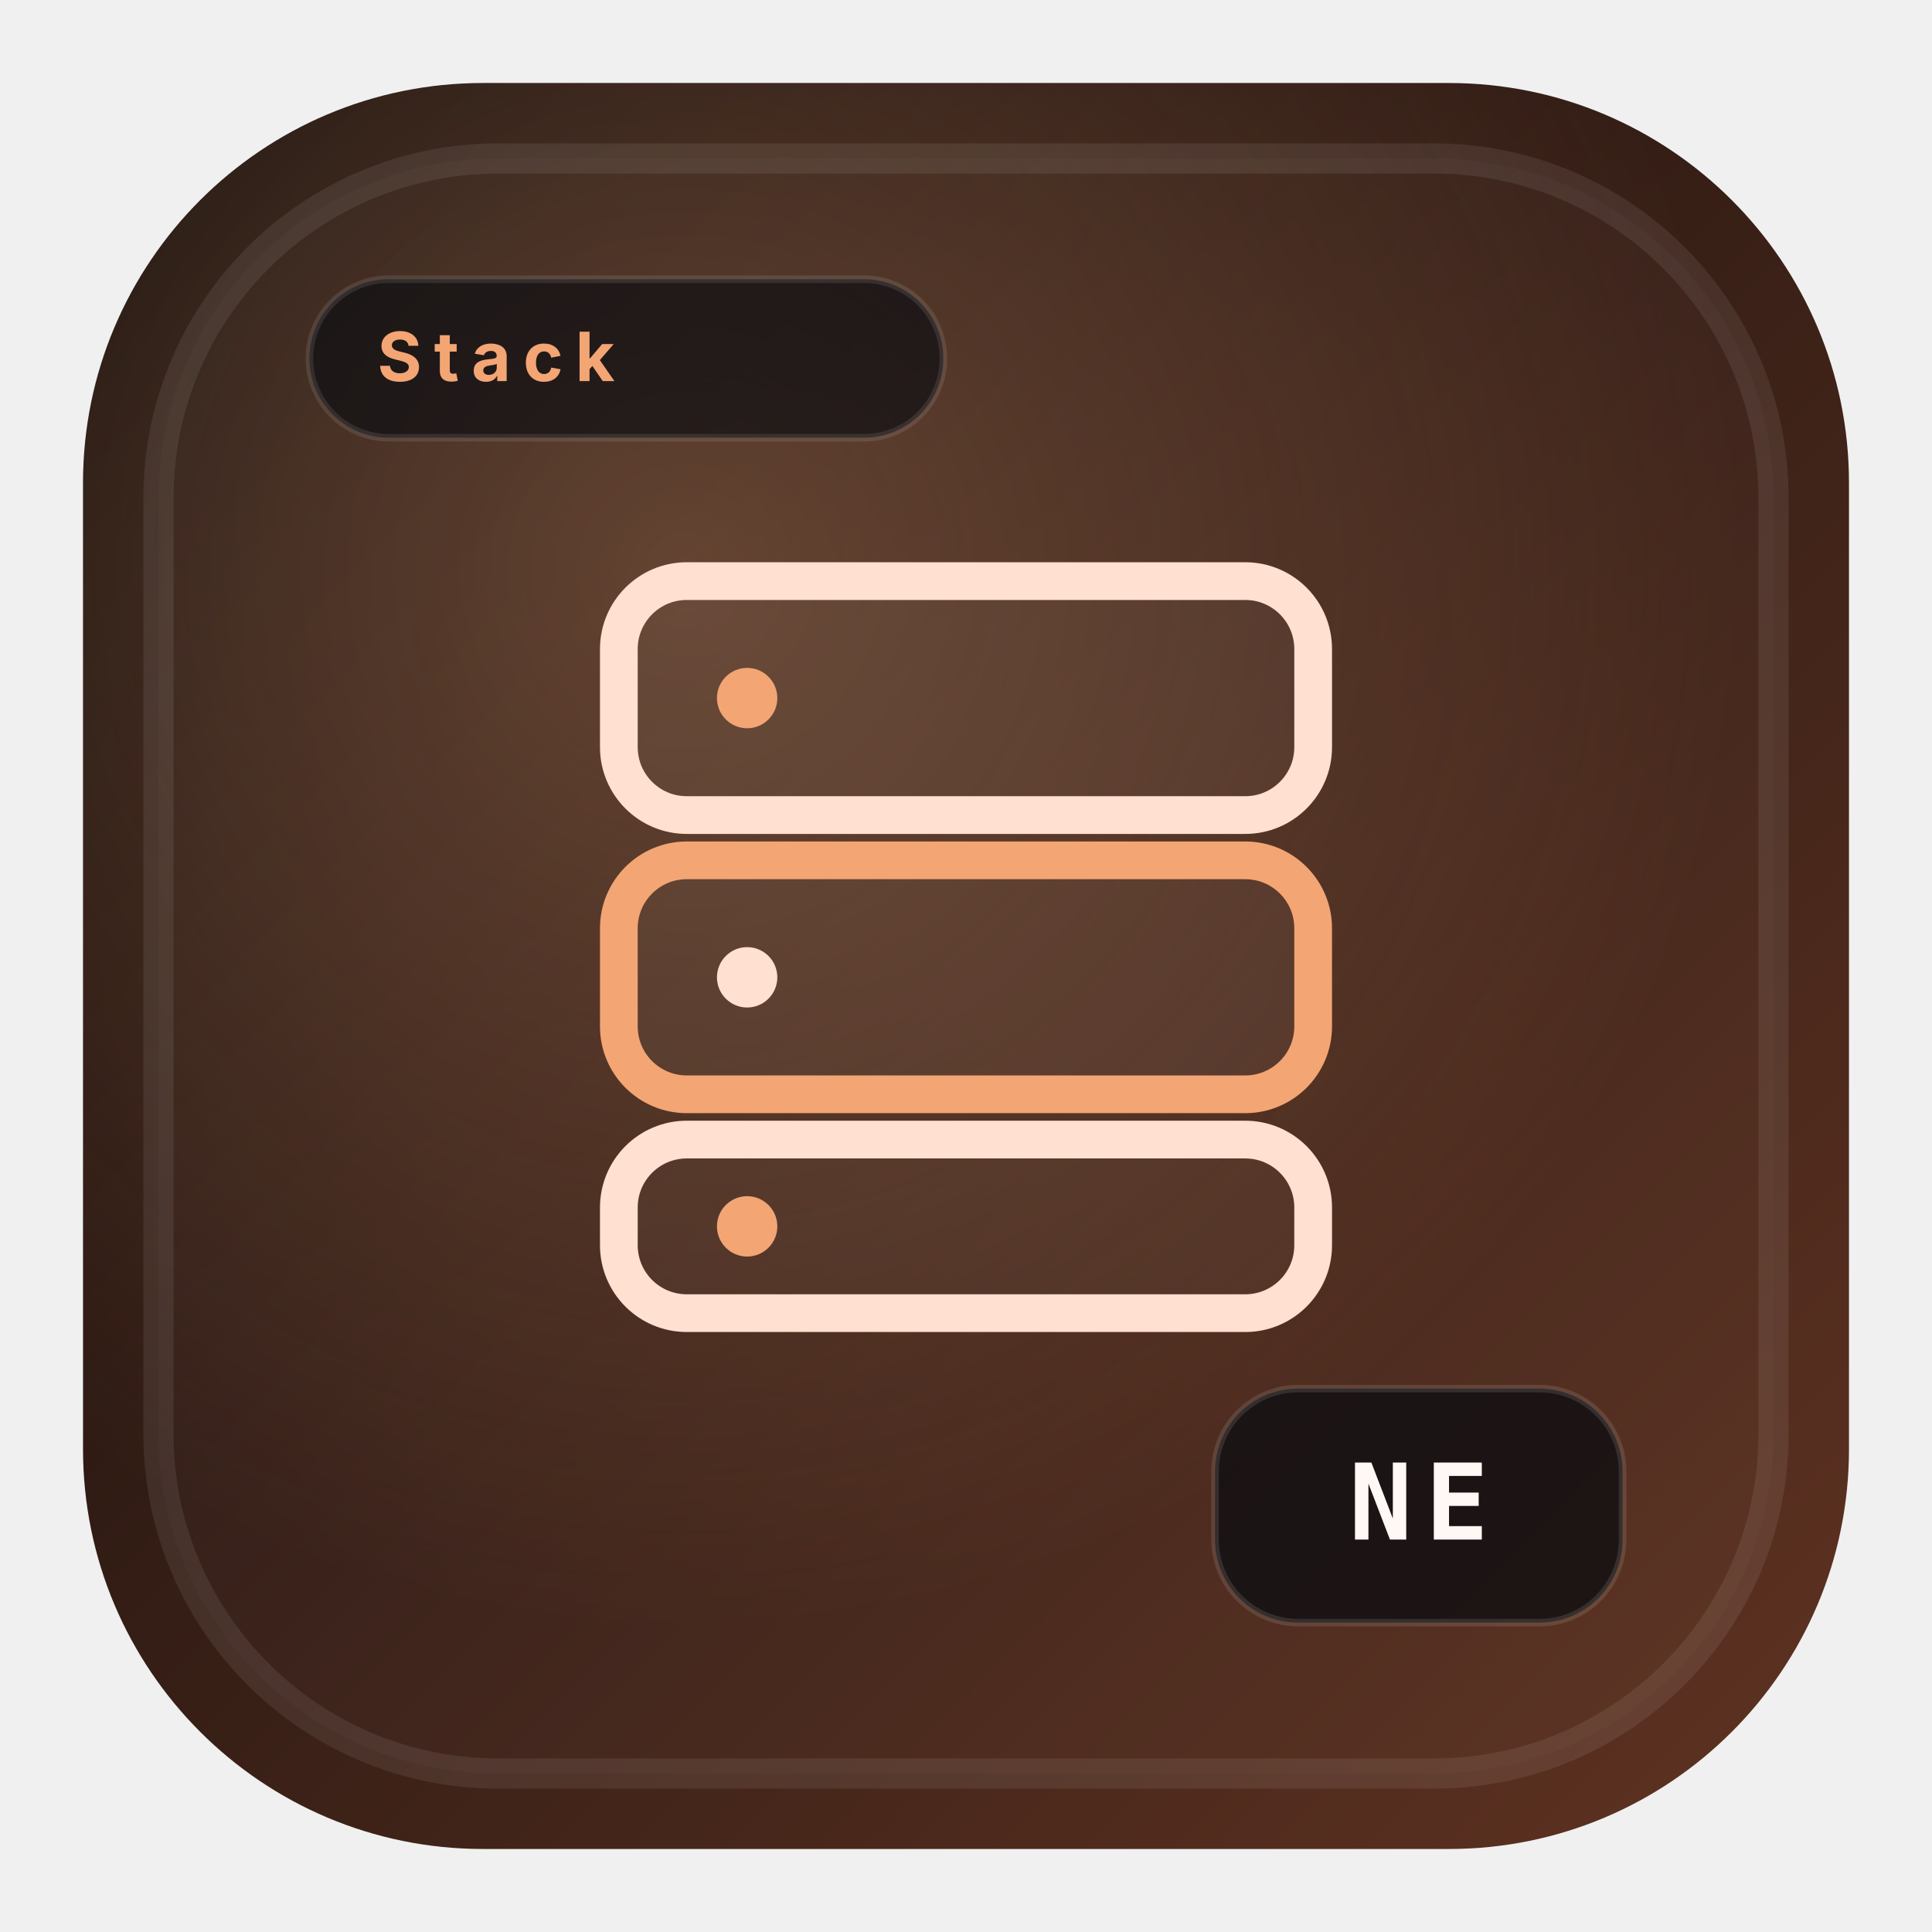
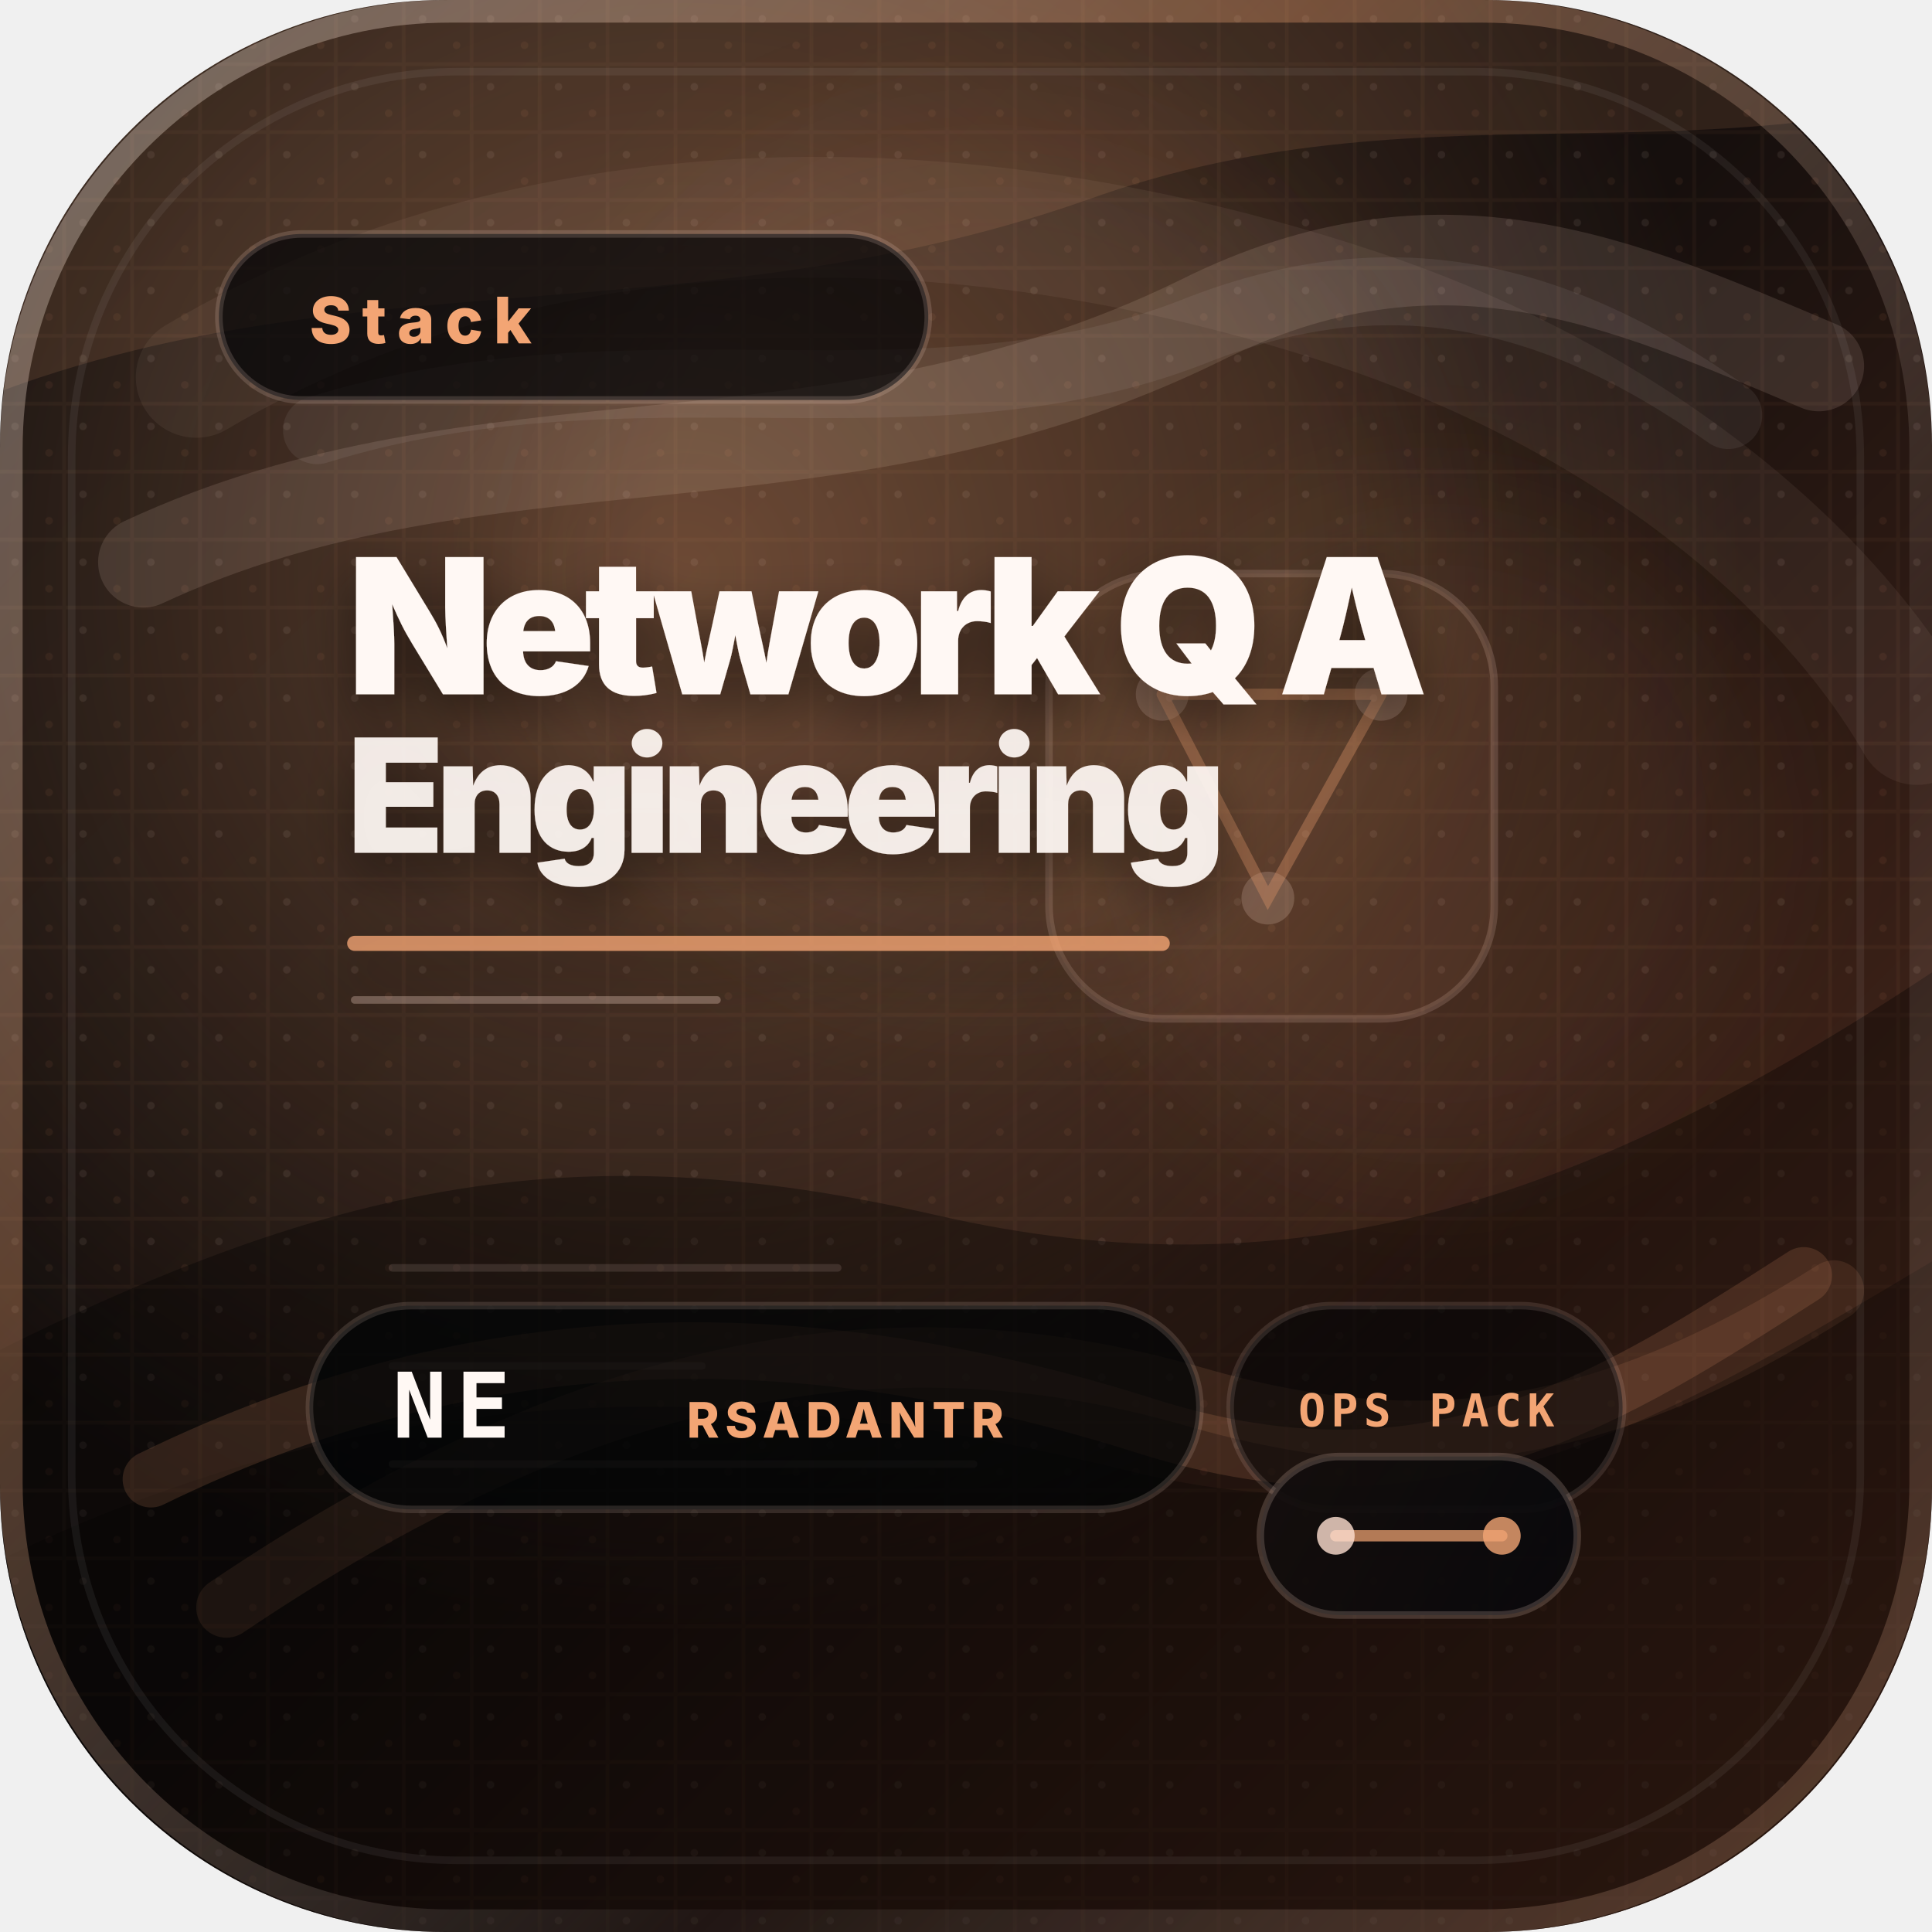
<svg xmlns="http://www.w3.org/2000/svg" width="512" height="512" viewBox="0 0 512 512" fill="none" role="img" aria-label="Network Engineering Q&amp;A icon">
  <defs>
-     <linearGradient id="bg" x1="56" y1="56" x2="456" y2="456" gradientUnits="userSpaceOnUse">
-       <stop stop-color="#160F0D" />
+     <clipPath id="tileClip">
+       <rect x="0" y="0" width="512" height="512" rx="118" />
+     </clipPath>
+     <linearGradient id="bg" x1="0" y1="0" x2="512" y2="512" gradientUnits="userSpaceOnUse">
+       <stop stop-color="#020406" />
+       <stop offset="0.48" stop-color="#160F0D" />
      <stop offset="1" stop-color="#5A3020" />
    </linearGradient>
+     <linearGradient id="line" x1="128" y1="132" x2="394" y2="386" gradientUnits="userSpaceOnUse">
+       <stop stop-color="#FFE0D1" />
+       <stop offset="0.46" stop-color="#F3A574" />
+       <stop offset="1" stop-color="#F3A574" />
+     </linearGradient>
+     <linearGradient id="rim" x1="0" y1="0" x2="512" y2="512" gradientUnits="userSpaceOnUse">
+       <stop stop-color="#FFFFFF" stop-opacity="0.62" />
+       <stop offset="0.34" stop-color="#F3A574" stop-opacity="0.66" />
+       <stop offset="0.68" stop-color="#FFFFFF" stop-opacity="0.08" />
+       <stop offset="1" stop-color="#F3A574" stop-opacity="0.5" />
+     </linearGradient>
+     <linearGradient id="badge" x1="326" y1="368" x2="434" y2="430" gradientUnits="userSpaceOnUse">
+       <stop stop-color="#160F0D" />
+       <stop offset="1" stop-color="#05070B" />
+     </linearGradient>
+     <linearGradient id="coverGlass" x1="84" y1="106" x2="428" y2="406" gradientUnits="userSpaceOnUse">
+       <stop stop-color="#FFFFFF" stop-opacity="0.08" />
+       <stop offset="0.46" stop-color="#F3A574" stop-opacity="0.025" />
+       <stop offset="1" stop-color="#000000" stop-opacity="0.2" />
+     </linearGradient>
    <radialGradient id="glow" cx="0" cy="0" r="1" gradientUnits="userSpaceOnUse" gradientTransform="translate(180 152) rotate(52) scale(282 282)">
-       <stop stop-color="#F3A574" stop-opacity="0.28" />
+       <stop stop-color="#F3A574" stop-opacity="0.36" />
      <stop offset="1" stop-color="#F3A574" stop-opacity="0" />
    </radialGradient>
+     <pattern id="grain" width="18" height="18" patternUnits="userSpaceOnUse">
+       <path d="M0 17H18M17 0V18" stroke="#F3A574" stroke-opacity="0.08" stroke-width="1" />
+       <circle cx="4" cy="5" r="1" fill="#FFE0D1" fill-opacity="0.14" />
+       <circle cx="13" cy="12" r="1" fill="#F3A574" fill-opacity="0.12" />
+     </pattern>
+     <filter id="glyphGlow" x="-40%" y="-40%" width="180%" height="180%" color-interpolation-filters="sRGB">
+       <feDropShadow dx="0" dy="0" stdDeviation="8" flood-color="#F3A574" flood-opacity="0.42" />
+       <feDropShadow dx="0" dy="16" stdDeviation="18" flood-color="#000000" flood-opacity="0.36" />
+     </filter>
+     <filter id="softBlur" x="-30%" y="-30%" width="160%" height="160%">
+       <feGaussianBlur stdDeviation="18" />
+     </filter>
+     <filter id="titleLift" x="-20%" y="-20%" width="140%" height="140%">
+       <feDropShadow dx="0" dy="6" stdDeviation="7" flood-color="#000000" flood-opacity="0.45" />
+     </filter>
  </defs>
-   <rect x="22" y="22" width="468" height="468" rx="106" fill="url(#bg)" />
-   <rect x="22" y="22" width="468" height="468" rx="106" fill="url(#glow)" />
-   <rect x="42" y="42" width="428" height="428" rx="90" fill="rgba(255,255,255,0.02)" stroke="rgba(255,255,255,0.08)" stroke-width="8" />
-   <rect x="164" y="154" width="184" height="62" rx="18" fill="rgba(255,255,255,0.04)" stroke="#FFE0D1" stroke-width="10" />
-   <rect x="164" y="228" width="184" height="62" rx="18" fill="rgba(255,255,255,0.04)" stroke="#F3A574" stroke-width="10" />
-   <rect x="164" y="302" width="184" height="46" rx="18" fill="rgba(255,255,255,0.03)" stroke="#FFE0D1" stroke-width="10" />
-   <circle cx="198" cy="185" r="8" fill="#F3A574" />
-   <circle cx="198" cy="259" r="8" fill="#FFE0D1" />
-   <circle cx="198" cy="325" r="8" fill="#F3A574" />
-   <rect x="82" y="74" width="168" height="42" rx="21" fill="rgba(7,10,16,0.64)" stroke="rgba(255,255,255,0.10)" stroke-width="2" />
-   <text x="100" y="101" fill="#F3A574" font-family="Inter, SF Pro Display, Arial, sans-serif" font-size="18" font-weight="700" letter-spacing="0.18em">Stack</text>
-   <rect x="322" y="368" width="108" height="62" rx="22" fill="rgba(7,10,16,0.72)" stroke="rgba(255,255,255,0.11)" stroke-width="2" />
-   <text x="376" y="408" text-anchor="middle" fill="#FFF8F4" font-family="JetBrains Mono, SF Mono, monospace" font-size="28" font-weight="700" letter-spacing="0.12em">NE</text>
+   <g clip-path="url(#tileClip)">
+     <rect width="512" height="512" fill="url(#bg)" />
+     <rect width="512" height="512" fill="url(#glow)" />
+     <rect width="512" height="512" fill="url(#grain)" opacity="0.55" />
+     <path d="M-20 368C86 312 152 300 248 322C344 344 424 320 532 244V532H-20V368Z" fill="#000000" opacity="0.34" />
+     <path d="M52 100C140 48 252 46 360 82C432 106 484 150 508 192" stroke="#FFE0D1" stroke-width="32" stroke-linecap="round" opacity="0.06" />
+     <path d="M60 426C152 364 232 346 316 370C378 388 426 380 486 342" stroke="#F3A574" stroke-width="16" stroke-linecap="round" opacity="0.11" />
+     <g opacity="0.94">
+       <path d="M-34 119C72 63 174 93 288 53C382 19 462 53 550 13V-30H-34V119Z" fill="#F3A574" fill-opacity="0.13" />
+       <path d="M-28 428C86 364 186 362 300 390C398 414 462 362 540 318V552H-28V428Z" fill="#000000" fill-opacity="0.27" />
+       <path d="M38 149C128 107 220 133 318 85C382 53 430 75 482 97" fill="none" stroke="#FFE0D1" stroke-opacity="0.13" stroke-width="24" stroke-linecap="round" />
+       <path d="M40 392C134 346 222 352 304 378C380 402 428 370 478 338" fill="none" stroke="#F3A574" stroke-opacity="0.16" stroke-width="15" stroke-linecap="round" />
+       <circle cx="262" cy="149" r="116" fill="#F3A574" fill-opacity="0.08" filter="url(#softBlur)" />
+       <circle cx="380" cy="221" r="88" fill="#F3A574" fill-opacity="0.08" filter="url(#softBlur)" />
+       <path d="M84 114C168 88 244 116 316 88C366 68 410 76 458 110" fill="none" stroke="#FFFFFF" stroke-opacity="0.07" stroke-width="18" stroke-linecap="round" />
+     </g>
+     <g opacity="0.78">
+       <rect x="278" y="152" width="118" height="118" rx="30" fill="#F3A574" fill-opacity="0.09" stroke="#FFE0D1" stroke-opacity="0.2" stroke-width="2" />
+       <circle cx="308" cy="184" r="7" fill="#FFE0D1" fill-opacity="0.24" />
+       <circle cx="366" cy="184" r="7" fill="#FFE0D1" fill-opacity="0.24" />
+       <circle cx="336" cy="238" r="7" fill="#FFE0D1" fill-opacity="0.24" />
+       <path d="M308 184L336 238L366 184M308 184H366" stroke="#F3A574" stroke-opacity="0.42" stroke-width="3" stroke-linecap="round" />
+       <path d="M104 336H222M104 362H186M104 388H258" stroke="#FFE0D1" stroke-opacity="0.16" stroke-width="2" stroke-linecap="round" />
+     </g>
+     <g filter="url(#titleLift)">
+       <text x="92" y="184" fill="#FFF8F4" font-family="Inter, SF Pro Display, Arial, sans-serif" font-size="50" font-weight="900" letter-spacing="-0.06em">Network Q A</text>
+       <text x="92" y="226" fill="#FFF8F4" fill-opacity="0.92" font-family="Inter, SF Pro Display, Arial, sans-serif" font-size="42" font-weight="900" letter-spacing="-0.055em">Engineering</text>
+       <path d="M94 250H308" stroke="#F3A574" stroke-width="4" stroke-linecap="round" opacity="0.78" />
+       <path d="M94 265H190" stroke="#FFE0D1" stroke-width="2" stroke-linecap="round" opacity="0.28" />
+     </g>
+     <g>
+       <rect x="82" y="346" width="236" height="54" rx="27" fill="#020406" fill-opacity="0.76" stroke="#FFE0D1" stroke-opacity="0.14" stroke-width="2" />
+       <text x="104" y="381" fill="#FFF8F4" font-family="JetBrains Mono, SF Mono, monospace" font-size="24" font-weight="900" letter-spacing="0.1em">NE</text>
+       <text x="182" y="381" fill="#F3A574" font-family="Inter, SF Pro Display, Arial, sans-serif" font-size="13" font-weight="800" letter-spacing="0.12em">RSADANTR</text>
+       <rect x="326" y="346" width="104" height="54" rx="27" fill="#020406" fill-opacity="0.58" stroke="#FFE0D1" stroke-opacity="0.12" stroke-width="2" />
+       <text x="378" y="378" text-anchor="middle" fill="#F3A574" font-family="JetBrains Mono, SF Mono, monospace" font-size="12" font-weight="800" letter-spacing="0.12em">OPS PACK</text>
+     </g>
+     <rect x="58" y="62" width="188" height="44" rx="22" fill="#020406" fill-opacity="0.72" stroke="#FFE0D1" stroke-opacity="0.16" stroke-width="2" />
+     <text x="82" y="91" fill="#F3A574" font-family="Inter, SF Pro Display, Arial, sans-serif" font-size="17" font-weight="800" letter-spacing="0.16em">Stack</text>
+     <rect x="334" y="386" width="84" height="42" rx="21" fill="url(#badge)" fill-opacity="0.92" stroke="#FFE0D1" stroke-opacity="0.18" stroke-width="2" />
+     <path d="M354 407H398" stroke="#F3A574" stroke-opacity="0.72" stroke-width="3" stroke-linecap="round" />
+     <circle cx="354" cy="407" r="5" fill="#FFE0D1" opacity="0.8" />
+     <circle cx="398" cy="407" r="5" fill="#F3A574" opacity="0.8" />
+   </g>
+   <rect x="3" y="3" width="506" height="506" rx="116" stroke="url(#rim)" stroke-opacity="0.5" stroke-width="6" />
+   <rect x="19" y="19" width="474" height="474" rx="102" stroke="#FFFFFF" stroke-opacity="0.06" stroke-width="2" />
</svg>
